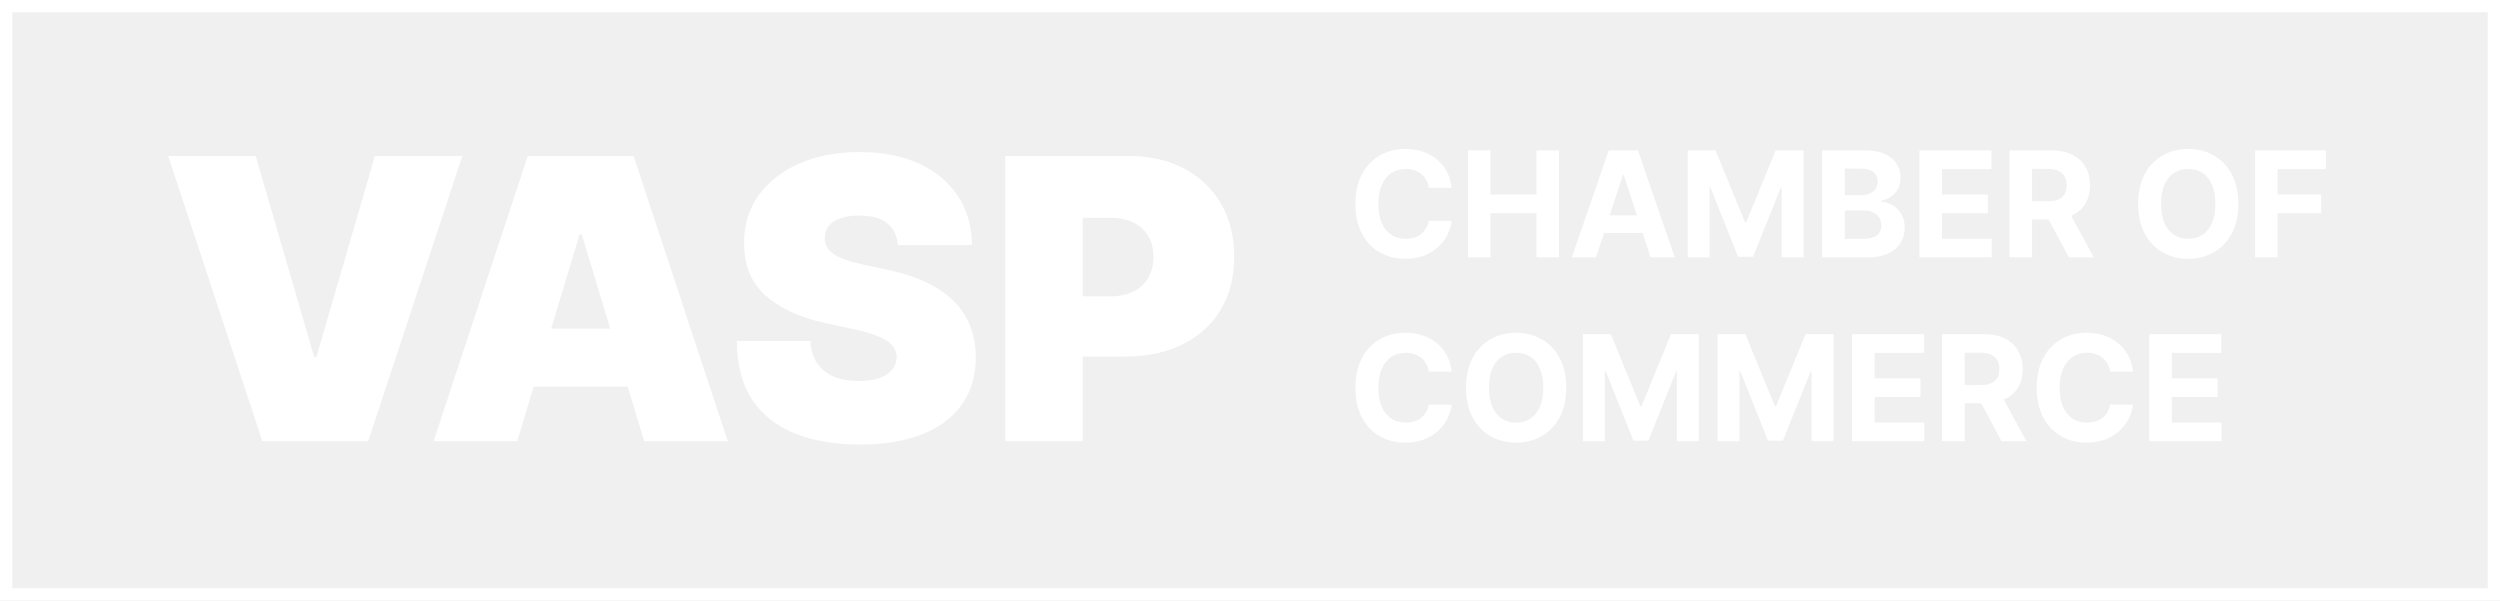
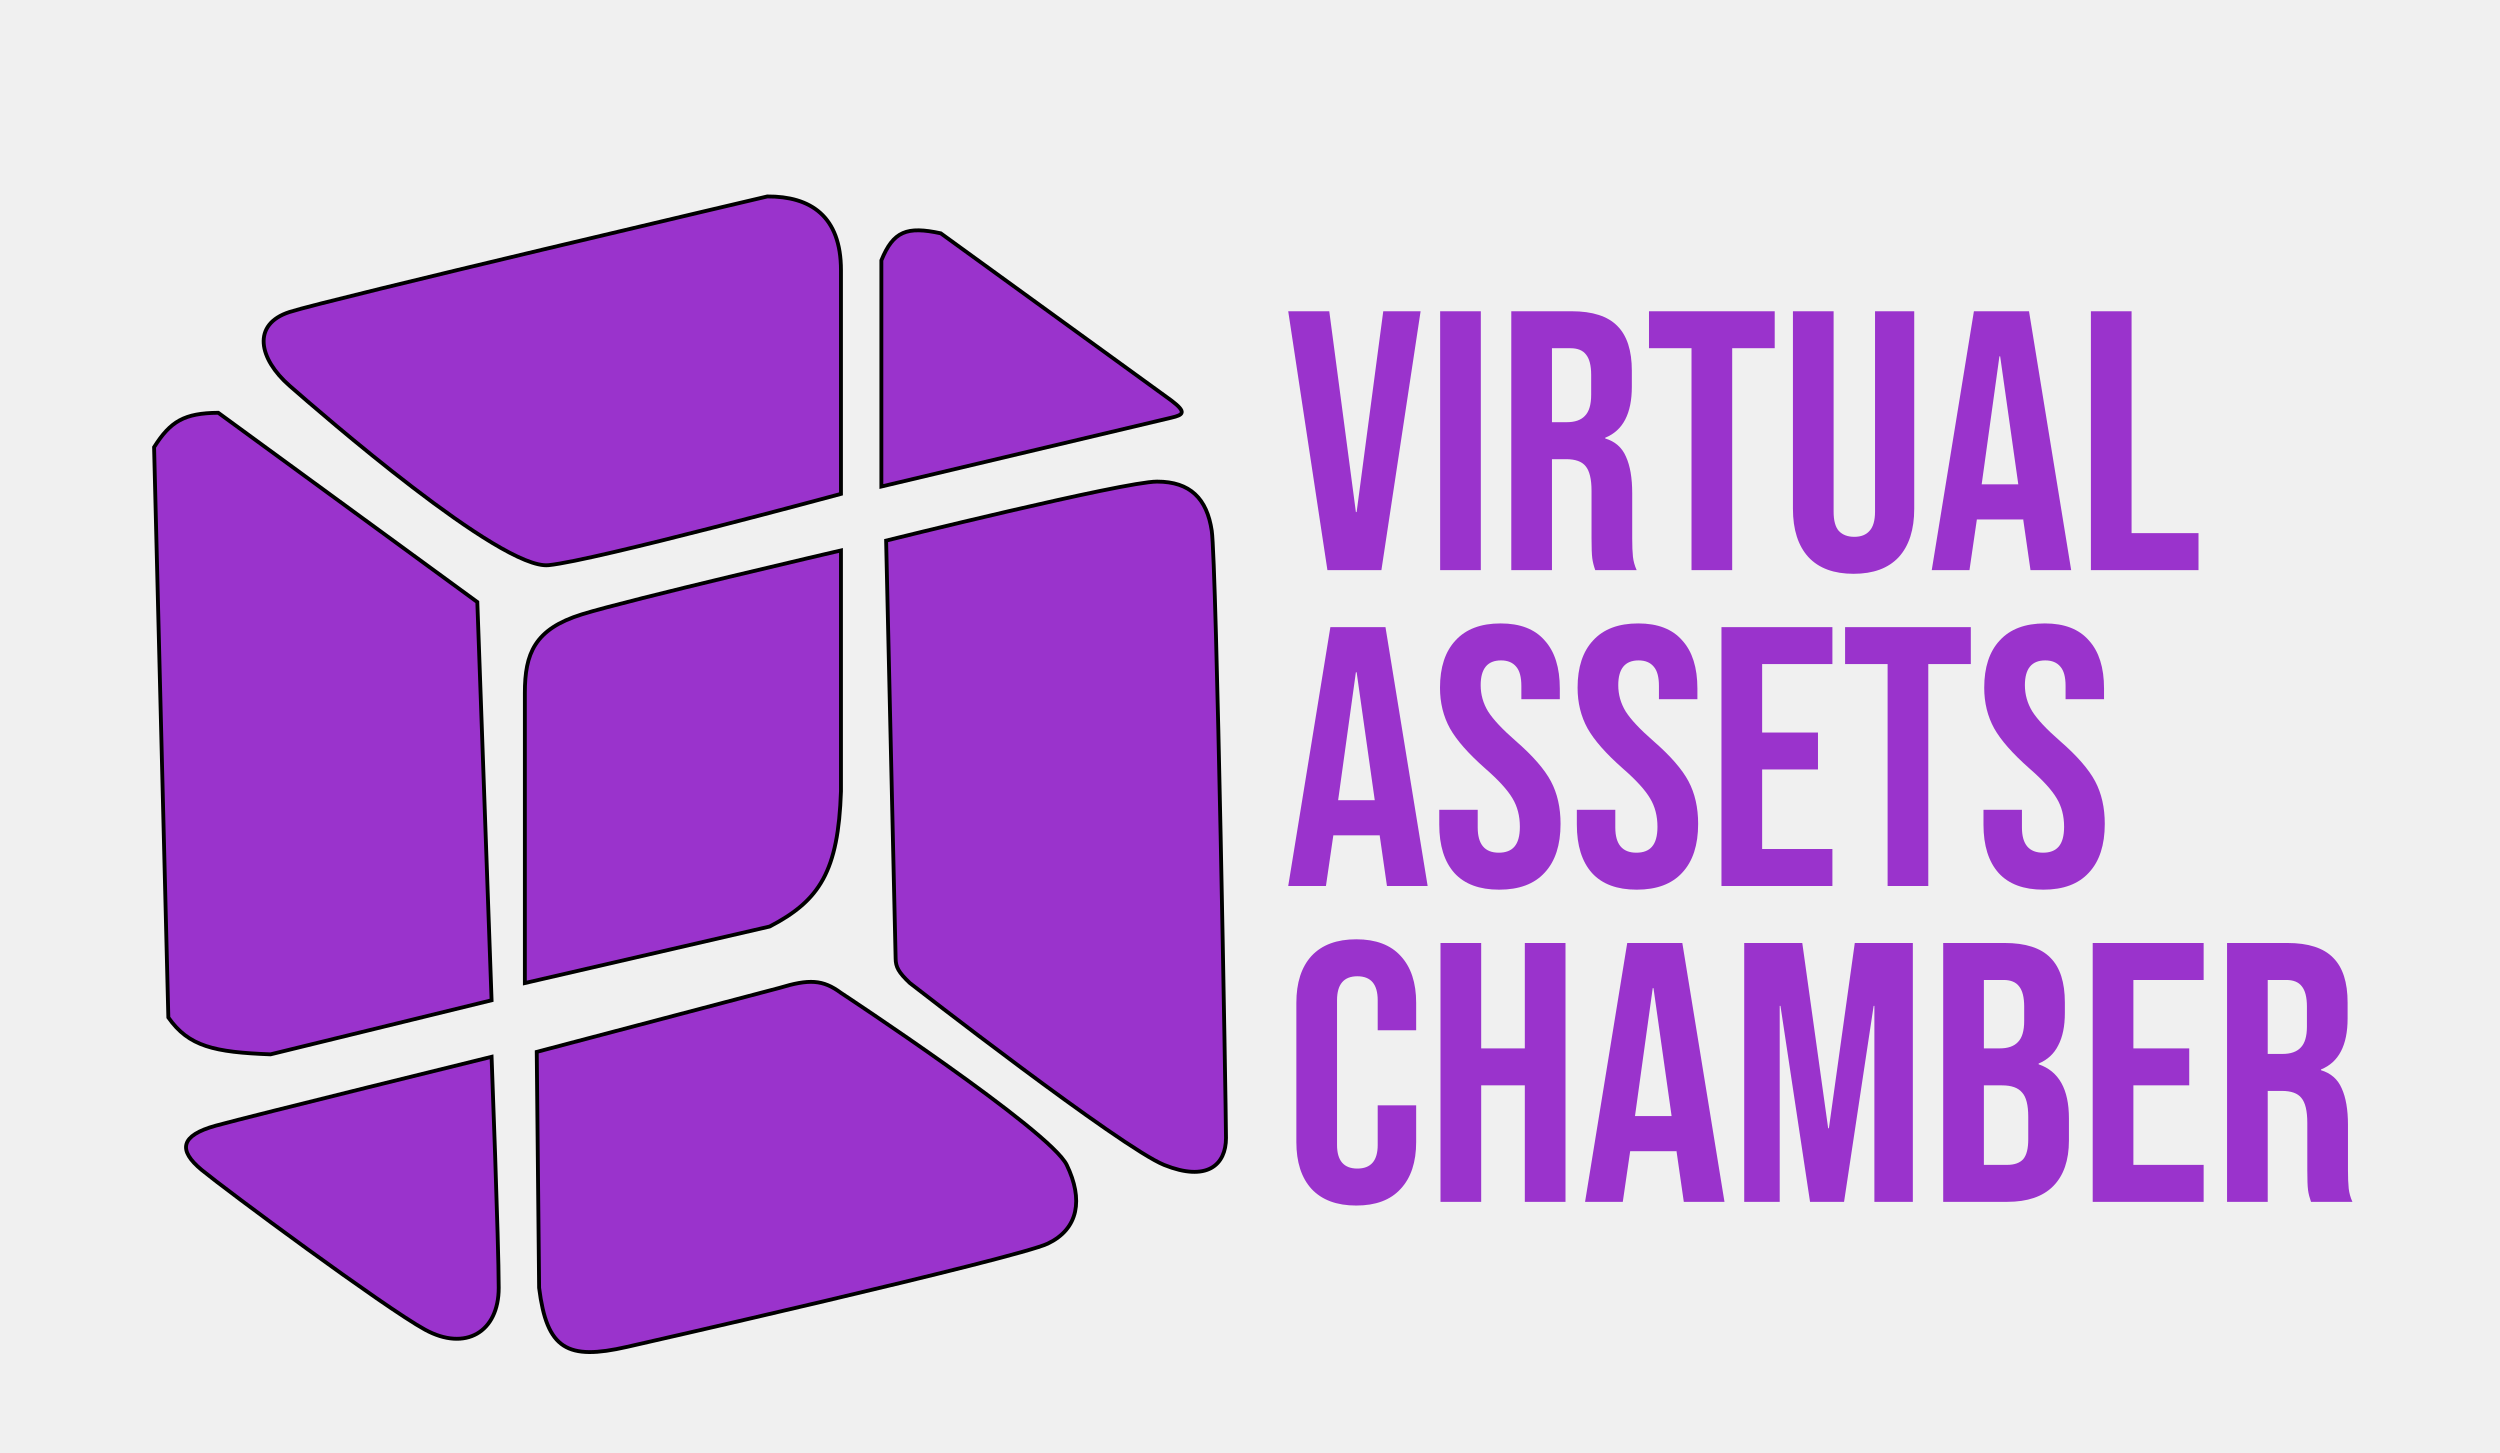
- <svg xmlns="http://www.w3.org/2000/svg" width="204" height="49" viewBox="0 0 204 49" fill="none">
-   <rect x="0.5" y="0.5" width="203" height="48" stroke="white" />
-   <path d="M20.864 12.727L25.636 29.136H25.818L30.591 12.727H37.727L30.046 36H21.409L13.727 12.727H20.864ZM42.202 36H35.383L43.065 12.727H51.702L59.383 36H52.565L47.474 19.136H47.293L42.202 36ZM40.929 26.818H53.747V31.546H40.929V26.818ZM73.264 20C73.204 19.242 72.919 18.651 72.412 18.227C71.912 17.803 71.151 17.591 70.128 17.591C69.476 17.591 68.942 17.671 68.526 17.829C68.117 17.981 67.813 18.189 67.617 18.454C67.419 18.72 67.317 19.023 67.31 19.364C67.294 19.644 67.344 19.898 67.457 20.125C67.579 20.345 67.768 20.546 68.026 20.727C68.283 20.901 68.613 21.061 69.014 21.204C69.416 21.349 69.893 21.477 70.446 21.591L72.355 22C73.643 22.273 74.745 22.633 75.662 23.079C76.579 23.526 77.329 24.053 77.912 24.659C78.495 25.258 78.923 25.932 79.196 26.682C79.476 27.432 79.62 28.25 79.628 29.136C79.62 30.667 79.238 31.962 78.48 33.023C77.722 34.083 76.639 34.89 75.23 35.443C73.829 35.996 72.143 36.273 70.173 36.273C68.151 36.273 66.385 35.974 64.878 35.375C63.378 34.776 62.211 33.856 61.378 32.614C60.552 31.364 60.135 29.765 60.128 27.818H66.128C66.166 28.53 66.344 29.129 66.662 29.614C66.98 30.099 67.427 30.466 68.003 30.716C68.586 30.966 69.279 31.091 70.082 31.091C70.757 31.091 71.321 31.008 71.776 30.841C72.23 30.674 72.575 30.443 72.81 30.148C73.044 29.852 73.166 29.515 73.173 29.136C73.166 28.78 73.048 28.47 72.821 28.204C72.601 27.932 72.238 27.689 71.73 27.477C71.222 27.258 70.537 27.053 69.673 26.864L67.355 26.364C65.294 25.917 63.669 25.171 62.48 24.125C61.298 23.072 60.711 21.636 60.719 19.818C60.711 18.341 61.105 17.049 61.901 15.943C62.704 14.829 63.813 13.962 65.23 13.341C66.654 12.72 68.287 12.409 70.128 12.409C72.007 12.409 73.632 12.723 75.003 13.352C76.374 13.981 77.431 14.867 78.173 16.011C78.923 17.148 79.302 18.477 79.31 20H73.264ZM82.031 36V12.727H92.077C93.804 12.727 95.315 13.068 96.611 13.75C97.906 14.432 98.914 15.39 99.633 16.625C100.353 17.86 100.713 19.303 100.713 20.954C100.713 22.621 100.342 24.064 99.599 25.284C98.865 26.504 97.831 27.443 96.497 28.102C95.171 28.761 93.622 29.091 91.849 29.091H85.849V24.182H90.577C91.319 24.182 91.952 24.053 92.474 23.796C93.005 23.53 93.41 23.155 93.69 22.671C93.978 22.186 94.122 21.614 94.122 20.954C94.122 20.288 93.978 19.72 93.69 19.25C93.41 18.773 93.005 18.409 92.474 18.159C91.952 17.901 91.319 17.773 90.577 17.773H88.349V36H82.031Z" fill="white" />
-   <path d="M118.459 15.328H116.592C116.558 15.087 116.489 14.872 116.384 14.685C116.278 14.494 116.143 14.332 115.979 14.199C115.814 14.065 115.624 13.963 115.408 13.892C115.195 13.821 114.963 13.786 114.713 13.786C114.261 13.786 113.868 13.898 113.533 14.122C113.197 14.344 112.938 14.668 112.753 15.094C112.568 15.517 112.476 16.031 112.476 16.636C112.476 17.259 112.568 17.781 112.753 18.204C112.94 18.628 113.202 18.947 113.537 19.163C113.872 19.379 114.26 19.487 114.7 19.487C114.947 19.487 115.176 19.454 115.386 19.389C115.599 19.324 115.788 19.229 115.953 19.104C116.118 18.976 116.254 18.821 116.362 18.639C116.473 18.457 116.55 18.25 116.592 18.017L118.459 18.026C118.411 18.426 118.29 18.812 118.097 19.185C117.906 19.554 117.649 19.885 117.325 20.178C117.004 20.467 116.621 20.697 116.175 20.868C115.732 21.035 115.23 21.119 114.67 21.119C113.892 21.119 113.196 20.943 112.582 20.591C111.972 20.239 111.489 19.729 111.134 19.061C110.781 18.393 110.605 17.585 110.605 16.636C110.605 15.685 110.784 14.875 111.142 14.207C111.5 13.54 111.986 13.031 112.599 12.682C113.213 12.329 113.903 12.153 114.67 12.153C115.176 12.153 115.645 12.224 116.077 12.367C116.511 12.508 116.896 12.716 117.232 12.989C117.567 13.258 117.839 13.589 118.05 13.982C118.263 14.374 118.399 14.822 118.459 15.328ZM119.782 21V12.273H121.627V15.874H125.373V12.273H127.214V21H125.373V17.395H121.627V21H119.782ZM130.239 21H128.262L131.275 12.273H133.653L136.661 21H134.684L132.498 14.267H132.43L130.239 21ZM130.116 17.57H134.786V19.01H130.116V17.57ZM137.712 12.273H139.987L142.391 18.136H142.493L144.896 12.273H147.172V21H145.382V15.32H145.31L143.051 20.957H141.832L139.574 15.298H139.501V21H137.712V12.273ZM148.692 21V12.273H152.186C152.828 12.273 153.364 12.368 153.793 12.558C154.222 12.749 154.544 13.013 154.76 13.351C154.976 13.686 155.084 14.072 155.084 14.51C155.084 14.851 155.016 15.151 154.88 15.409C154.743 15.665 154.556 15.875 154.317 16.04C154.081 16.202 153.811 16.317 153.507 16.385V16.47C153.84 16.484 154.151 16.578 154.441 16.751C154.733 16.925 154.971 17.168 155.152 17.48C155.334 17.79 155.425 18.159 155.425 18.588C155.425 19.051 155.31 19.465 155.08 19.828C154.853 20.189 154.516 20.474 154.07 20.685C153.624 20.895 153.074 21 152.421 21H148.692ZM150.537 19.491H152.042C152.556 19.491 152.931 19.393 153.167 19.197C153.402 18.999 153.52 18.734 153.52 18.405C153.52 18.163 153.462 17.95 153.346 17.766C153.229 17.581 153.063 17.436 152.847 17.331C152.634 17.226 152.38 17.173 152.084 17.173H150.537V19.491ZM150.537 15.925H151.905C152.158 15.925 152.382 15.881 152.578 15.793C152.777 15.702 152.934 15.574 153.047 15.409C153.164 15.244 153.222 15.047 153.222 14.817C153.222 14.501 153.11 14.247 152.885 14.054C152.664 13.861 152.348 13.764 151.939 13.764H150.537V15.925ZM156.626 21V12.273H162.506V13.794H158.471V15.874H162.204V17.395H158.471V19.479H162.523V21H156.626ZM163.973 21V12.273H167.417C168.076 12.273 168.638 12.391 169.104 12.626C169.573 12.859 169.929 13.19 170.174 13.619C170.421 14.046 170.544 14.547 170.544 15.124C170.544 15.703 170.419 16.202 170.169 16.619C169.919 17.034 169.557 17.352 169.083 17.574C168.611 17.796 168.04 17.906 167.37 17.906H165.064V16.423H167.071C167.424 16.423 167.716 16.375 167.949 16.278C168.182 16.182 168.355 16.037 168.469 15.844C168.586 15.651 168.644 15.411 168.644 15.124C168.644 14.834 168.586 14.589 168.469 14.391C168.355 14.192 168.181 14.041 167.945 13.939C167.712 13.834 167.418 13.781 167.063 13.781H165.819V21H163.973ZM168.686 17.028L170.855 21H168.819L166.696 17.028H168.686ZM182.646 16.636C182.646 17.588 182.465 18.398 182.104 19.065C181.746 19.733 181.258 20.243 180.638 20.595C180.022 20.945 179.329 21.119 178.559 21.119C177.783 21.119 177.087 20.943 176.471 20.591C175.854 20.239 175.367 19.729 175.009 19.061C174.651 18.393 174.472 17.585 174.472 16.636C174.472 15.685 174.651 14.875 175.009 14.207C175.367 13.54 175.854 13.031 176.471 12.682C177.087 12.329 177.783 12.153 178.559 12.153C179.329 12.153 180.022 12.329 180.638 12.682C181.258 13.031 181.746 13.54 182.104 14.207C182.465 14.875 182.646 15.685 182.646 16.636ZM180.775 16.636C180.775 16.02 180.683 15.5 180.498 15.077C180.316 14.653 180.059 14.332 179.727 14.114C179.394 13.895 179.005 13.786 178.559 13.786C178.113 13.786 177.724 13.895 177.391 14.114C177.059 14.332 176.8 14.653 176.616 15.077C176.434 15.5 176.343 16.02 176.343 16.636C176.343 17.253 176.434 17.773 176.616 18.196C176.8 18.619 177.059 18.94 177.391 19.159C177.724 19.378 178.113 19.487 178.559 19.487C179.005 19.487 179.394 19.378 179.727 19.159C180.059 18.94 180.316 18.619 180.498 18.196C180.683 17.773 180.775 17.253 180.775 16.636ZM184.012 21V12.273H189.791V13.794H185.858V15.874H189.407V17.395H185.858V21H184.012ZM118.459 30.328H116.592C116.558 30.087 116.489 29.872 116.384 29.685C116.278 29.494 116.143 29.332 115.979 29.199C115.814 29.065 115.624 28.963 115.408 28.892C115.195 28.821 114.963 28.785 114.713 28.785C114.261 28.785 113.868 28.898 113.533 29.122C113.197 29.344 112.938 29.668 112.753 30.094C112.568 30.517 112.476 31.031 112.476 31.636C112.476 32.258 112.568 32.781 112.753 33.205C112.94 33.628 113.202 33.947 113.537 34.163C113.872 34.379 114.26 34.487 114.7 34.487C114.947 34.487 115.176 34.455 115.386 34.389C115.599 34.324 115.788 34.229 115.953 34.104C116.118 33.976 116.254 33.821 116.362 33.639C116.473 33.457 116.55 33.25 116.592 33.017L118.459 33.026C118.411 33.426 118.29 33.812 118.097 34.185C117.906 34.554 117.649 34.885 117.325 35.178C117.004 35.467 116.621 35.697 116.175 35.868C115.732 36.035 115.23 36.119 114.67 36.119C113.892 36.119 113.196 35.943 112.582 35.591C111.972 35.239 111.489 34.729 111.134 34.061C110.781 33.394 110.605 32.585 110.605 31.636C110.605 30.685 110.784 29.875 111.142 29.207C111.5 28.54 111.986 28.031 112.599 27.682C113.213 27.329 113.903 27.153 114.67 27.153C115.176 27.153 115.645 27.224 116.077 27.366C116.511 27.509 116.896 27.716 117.232 27.989C117.567 28.259 117.839 28.59 118.05 28.982C118.263 29.374 118.399 29.822 118.459 30.328ZM127.802 31.636C127.802 32.588 127.621 33.398 127.261 34.065C126.903 34.733 126.414 35.243 125.795 35.595C125.178 35.945 124.485 36.119 123.715 36.119C122.94 36.119 122.244 35.943 121.627 35.591C121.011 35.239 120.523 34.729 120.165 34.061C119.808 33.394 119.629 32.585 119.629 31.636C119.629 30.685 119.808 29.875 120.165 29.207C120.523 28.54 121.011 28.031 121.627 27.682C122.244 27.329 122.94 27.153 123.715 27.153C124.485 27.153 125.178 27.329 125.795 27.682C126.414 28.031 126.903 28.54 127.261 29.207C127.621 29.875 127.802 30.685 127.802 31.636ZM125.931 31.636C125.931 31.02 125.839 30.5 125.654 30.077C125.472 29.653 125.215 29.332 124.883 29.114C124.55 28.895 124.161 28.785 123.715 28.785C123.269 28.785 122.88 28.895 122.548 29.114C122.215 29.332 121.957 29.653 121.772 30.077C121.59 30.5 121.499 31.02 121.499 31.636C121.499 32.253 121.59 32.773 121.772 33.196C121.957 33.619 122.215 33.94 122.548 34.159C122.88 34.378 123.269 34.487 123.715 34.487C124.161 34.487 124.55 34.378 124.883 34.159C125.215 33.94 125.472 33.619 125.654 33.196C125.839 32.773 125.931 32.253 125.931 31.636ZM129.169 27.273H131.444L133.848 33.136H133.95L136.353 27.273H138.629V36H136.839V30.32H136.767L134.508 35.957H133.289L131.031 30.298H130.958V36H129.169V27.273ZM140.149 27.273H142.425L144.828 33.136H144.93L147.334 27.273H149.609V36H147.82V30.32H147.747L145.489 35.957H144.27L142.011 30.298H141.939V36H140.149V27.273ZM151.13 36V27.273H157.01V28.794H152.975V30.874H156.708V32.395H152.975V34.479H157.027V36H151.13ZM158.477 36V27.273H161.92C162.58 27.273 163.142 27.391 163.608 27.626C164.077 27.859 164.433 28.19 164.678 28.619C164.925 29.046 165.048 29.547 165.048 30.124C165.048 30.703 164.923 31.202 164.673 31.619C164.423 32.034 164.061 32.352 163.587 32.574C163.115 32.795 162.544 32.906 161.874 32.906H159.568V31.423H161.575C161.928 31.423 162.22 31.375 162.453 31.278C162.686 31.182 162.859 31.037 162.973 30.844C163.089 30.651 163.148 30.41 163.148 30.124C163.148 29.834 163.089 29.59 162.973 29.391C162.859 29.192 162.685 29.041 162.449 28.939C162.216 28.834 161.922 28.781 161.567 28.781H160.322V36H158.477ZM163.19 32.028L165.359 36H163.322L161.2 32.028H163.19ZM174.053 30.328H172.186C172.152 30.087 172.082 29.872 171.977 29.685C171.872 29.494 171.737 29.332 171.572 29.199C171.408 29.065 171.217 28.963 171.001 28.892C170.788 28.821 170.557 28.785 170.307 28.785C169.855 28.785 169.462 28.898 169.126 29.122C168.791 29.344 168.531 29.668 168.347 30.094C168.162 30.517 168.07 31.031 168.07 31.636C168.07 32.258 168.162 32.781 168.347 33.205C168.534 33.628 168.795 33.947 169.131 34.163C169.466 34.379 169.854 34.487 170.294 34.487C170.541 34.487 170.77 34.455 170.98 34.389C171.193 34.324 171.382 34.229 171.547 34.104C171.712 33.976 171.848 33.821 171.956 33.639C172.067 33.457 172.143 33.25 172.186 33.017L174.053 33.026C174.004 33.426 173.884 33.812 173.69 34.185C173.5 34.554 173.243 34.885 172.919 35.178C172.598 35.467 172.214 35.697 171.768 35.868C171.325 36.035 170.824 36.119 170.264 36.119C169.486 36.119 168.79 35.943 168.176 35.591C167.565 35.239 167.082 34.729 166.727 34.061C166.375 33.394 166.199 32.585 166.199 31.636C166.199 30.685 166.378 29.875 166.736 29.207C167.094 28.54 167.58 28.031 168.193 27.682C168.807 27.329 169.497 27.153 170.264 27.153C170.77 27.153 171.239 27.224 171.67 27.366C172.105 27.509 172.49 27.716 172.825 27.989C173.161 28.259 173.433 28.59 173.643 28.982C173.857 29.374 173.993 29.822 174.053 30.328ZM175.376 36V27.273H181.256V28.794H177.221V30.874H180.954V32.395H177.221V34.479H181.273V36H175.376Z" fill="white" />
+ <svg xmlns="http://www.w3.org/2000/svg" width="649" height="377" viewBox="0 0 649 377" fill="none">
+   <path d="M56.659 107.156C47.849 107.252 44.274 109.325 40 116.089L43.702 264.136C48.989 271.681 55.625 273.157 70.233 273.708L127.614 259.669L123.912 156.292L56.659 107.156Z" fill="#9A33CC" stroke="black" />
+   <path d="M218.314 128.214C218.314 128.214 154.763 145.444 142.423 146.72C130.083 147.997 83.191 107.156 75.169 100.137C67.148 93.117 65.297 84.183 75.169 80.993C85.042 77.802 199.187 51 199.187 51C210.422 50.947 218.314 56.105 218.314 70.144V128.214Z" fill="#9A33CC" stroke="black" />
+   <path d="M228.803 126.3V67.591C231.904 60.011 235.386 58.654 244.228 60.572L304.077 103.965C308.152 107.049 307.183 107.709 304.077 108.432L228.803 126.3Z" fill="#9A33CC" stroke="black" />
+   <path d="M139.955 334.331L139.338 273.07L202.272 256.479C210.054 254.111 213.625 254.277 218.314 257.755C218.314 257.755 272.61 293.49 276.929 302.424C281.248 311.358 280.014 319.016 271.993 322.844C263.972 326.673 162.784 349.646 162.784 349.646C147.227 353.22 141.961 350.248 139.955 334.331Z" fill="#9A33CC" stroke="black" />
+   <path d="M129.465 334.331C129.465 322.844 127.614 274.346 127.614 274.346C127.614 274.346 65.297 289.661 56.042 292.214C46.787 294.767 46.17 298.595 52.34 303.7C58.51 308.805 99.849 339.436 110.338 345.179C120.827 350.922 129.465 345.817 129.465 334.331Z" fill="#9A33CC" stroke="black" />
+   <path d="M300.375 125.023C291.737 125.023 230.037 140.339 230.037 140.339L232.505 248.821C232.529 251.032 233.247 252.408 236.207 255.202C236.207 255.202 291.12 297.957 302.226 302.424C313.333 306.891 318.269 302.424 318.269 295.405C318.269 288.385 315.801 146.082 314.567 137.786C313.333 129.49 309.013 125.023 300.375 125.023Z" fill="#9A33CC" stroke="black" />
+   <path d="M151.061 159.482C163.401 155.654 218.314 142.891 218.314 142.891V205.428C217.613 226.165 212.806 233.779 199.804 240.525L136.253 255.202V179.903C136.253 169.693 138.721 163.311 151.061 159.482Z" fill="#9A33CC" stroke="black" />
+   <path d="M334.421 80.8H345.077L351.989 132.928H352.181L359.093 80.8H368.789L358.613 148H344.597L334.421 80.8ZM373.861 80.8H384.421V148H373.861V80.8ZM392.33 80.8H407.978C413.418 80.8 417.386 82.08 419.882 84.64C422.378 87.136 423.626 91.008 423.626 96.256V100.384C423.626 107.36 421.322 111.776 416.714 113.632V113.824C419.274 114.592 421.066 116.16 422.09 118.528C423.178 120.896 423.722 124.064 423.722 128.032V139.84C423.722 141.76 423.786 143.328 423.914 144.544C424.042 145.696 424.362 146.848 424.874 148H414.122C413.738 146.912 413.482 145.888 413.354 144.928C413.226 143.968 413.162 142.24 413.162 139.744V127.456C413.162 124.384 412.65 122.24 411.626 121.024C410.666 119.808 408.97 119.2 406.538 119.2H402.89V148H392.33V80.8ZM406.73 109.6C408.842 109.6 410.41 109.056 411.434 107.968C412.522 106.88 413.066 105.056 413.066 102.496V97.312C413.066 94.88 412.618 93.12 411.722 92.032C410.89 90.944 409.546 90.4 407.69 90.4H402.89V109.6H406.73ZM439.117 90.4H428.077V80.8H460.717V90.4H449.677V148H439.117V90.4ZM481.19 148.96C476.07 148.96 472.166 147.52 469.478 144.64C466.79 141.696 465.446 137.504 465.446 132.064V80.8H476.006V132.832C476.006 135.136 476.454 136.8 477.35 137.824C478.31 138.848 479.654 139.36 481.382 139.36C483.11 139.36 484.422 138.848 485.318 137.824C486.278 136.8 486.758 135.136 486.758 132.832V80.8H496.934V132.064C496.934 137.504 495.59 141.696 492.902 144.64C490.214 147.52 486.31 148.96 481.19 148.96ZM512.427 80.8H526.731L537.675 148H527.115L525.195 134.656V134.848H513.195L511.275 148H501.483L512.427 80.8ZM523.947 125.728L519.243 92.512H519.051L514.443 125.728H523.947ZM542.798 80.8H553.358V138.4H570.734V148H542.798V80.8ZM345.365 162.8H359.669L370.613 230H360.053L358.133 216.656V216.848H346.133L344.213 230H334.421L345.365 162.8ZM356.885 207.728L352.181 174.512H351.989L347.381 207.728H356.885ZM389.183 230.96C384.063 230.96 380.191 229.52 377.567 226.64C374.943 223.696 373.631 219.504 373.631 214.064V210.224H383.615V214.832C383.615 219.184 385.439 221.36 389.087 221.36C390.879 221.36 392.223 220.848 393.119 219.824C394.079 218.736 394.559 217.008 394.559 214.64C394.559 211.824 393.919 209.36 392.639 207.248C391.359 205.072 388.991 202.48 385.535 199.472C381.183 195.632 378.143 192.176 376.415 189.104C374.687 185.968 373.823 182.448 373.823 178.544C373.823 173.232 375.167 169.136 377.855 166.256C380.543 163.312 384.447 161.84 389.567 161.84C394.623 161.84 398.431 163.312 400.991 166.256C403.615 169.136 404.927 173.296 404.927 178.736V181.52H394.943V178.064C394.943 175.76 394.495 174.096 393.599 173.072C392.703 171.984 391.391 171.44 389.663 171.44C386.143 171.44 384.383 173.584 384.383 177.872C384.383 180.304 385.023 182.576 386.303 184.688C387.647 186.8 390.047 189.36 393.503 192.368C397.919 196.208 400.959 199.696 402.623 202.832C404.287 205.968 405.119 209.648 405.119 213.872C405.119 219.376 403.743 223.6 400.991 226.544C398.303 229.488 394.367 230.96 389.183 230.96ZM424.901 230.96C419.781 230.96 415.909 229.52 413.285 226.64C410.661 223.696 409.349 219.504 409.349 214.064V210.224H419.333V214.832C419.333 219.184 421.157 221.36 424.805 221.36C426.597 221.36 427.941 220.848 428.837 219.824C429.797 218.736 430.277 217.008 430.277 214.64C430.277 211.824 429.637 209.36 428.357 207.248C427.077 205.072 424.709 202.48 421.253 199.472C416.901 195.632 413.861 192.176 412.133 189.104C410.405 185.968 409.541 182.448 409.541 178.544C409.541 173.232 410.885 169.136 413.573 166.256C416.261 163.312 420.165 161.84 425.285 161.84C430.341 161.84 434.149 163.312 436.709 166.256C439.333 169.136 440.645 173.296 440.645 178.736V181.52H430.661V178.064C430.661 175.76 430.213 174.096 429.317 173.072C428.421 171.984 427.109 171.44 425.381 171.44C421.861 171.44 420.101 173.584 420.101 177.872C420.101 180.304 420.741 182.576 422.021 184.688C423.365 186.8 425.765 189.36 429.221 192.368C433.637 196.208 436.677 199.696 438.341 202.832C440.005 205.968 440.837 209.648 440.837 213.872C440.837 219.376 439.461 223.6 436.709 226.544C434.021 229.488 430.085 230.96 424.901 230.96ZM446.892 162.8H475.692V172.4H457.452V190.16H471.948V199.76H457.452V220.4H475.692V230H446.892V162.8ZM490.023 172.4H478.983V162.8H511.623V172.4H500.583V230H490.023V172.4ZM530.464 230.96C525.344 230.96 521.472 229.52 518.848 226.64C516.224 223.696 514.912 219.504 514.912 214.064V210.224H524.896V214.832C524.896 219.184 526.72 221.36 530.368 221.36C532.16 221.36 533.504 220.848 534.4 219.824C535.36 218.736 535.84 217.008 535.84 214.64C535.84 211.824 535.2 209.36 533.92 207.248C532.64 205.072 530.272 202.48 526.816 199.472C522.464 195.632 519.424 192.176 517.696 189.104C515.968 185.968 515.104 182.448 515.104 178.544C515.104 173.232 516.448 169.136 519.136 166.256C521.824 163.312 525.728 161.84 530.848 161.84C535.904 161.84 539.712 163.312 542.272 166.256C544.896 169.136 546.208 173.296 546.208 178.736V181.52H536.224V178.064C536.224 175.76 535.776 174.096 534.88 173.072C533.984 171.984 532.672 171.44 530.944 171.44C527.424 171.44 525.664 173.584 525.664 177.872C525.664 180.304 526.304 182.576 527.584 184.688C528.928 186.8 531.328 189.36 534.784 192.368C539.2 196.208 542.24 199.696 543.904 202.832C545.568 205.968 546.4 209.648 546.4 213.872C546.4 219.376 545.024 223.6 542.272 226.544C539.584 229.488 535.648 230.96 530.464 230.96ZM352.085 312.96C347.029 312.96 343.157 311.52 340.469 308.64C337.845 305.76 336.533 301.696 336.533 296.448V260.352C336.533 255.104 337.845 251.04 340.469 248.16C343.157 245.28 347.029 243.84 352.085 243.84C357.141 243.84 360.981 245.28 363.605 248.16C366.293 251.04 367.637 255.104 367.637 260.352V267.456H357.653V259.68C357.653 255.52 355.893 253.44 352.373 253.44C348.853 253.44 347.093 255.52 347.093 259.68V297.216C347.093 301.312 348.853 303.36 352.373 303.36C355.893 303.36 357.653 301.312 357.653 297.216V286.944H367.637V296.448C367.637 301.696 366.293 305.76 363.605 308.64C360.981 311.52 357.141 312.96 352.085 312.96ZM373.955 244.8H384.515V272.16H395.843V244.8H406.403V312H395.843V281.76H384.515V312H373.955V244.8ZM422.427 244.8H436.731L447.675 312H437.115L435.195 298.656V298.848H423.195L421.275 312H411.483L422.427 244.8ZM433.947 289.728L429.243 256.512H429.051L424.443 289.728H433.947ZM452.798 244.8H467.87L474.59 292.896H474.782L481.502 244.8H496.574V312H486.59V261.12H486.398L478.718 312H469.886L462.206 261.12H462.014V312H452.798V244.8ZM504.455 244.8H520.391C525.831 244.8 529.799 246.08 532.295 248.64C534.791 251.136 536.039 255.008 536.039 260.256V262.944C536.039 266.4 535.463 269.216 534.311 271.392C533.223 273.568 531.527 275.136 529.223 276.096V276.288C534.471 278.08 537.095 282.752 537.095 290.304V296.064C537.095 301.248 535.719 305.216 532.967 307.968C530.279 310.656 526.311 312 521.063 312H504.455V244.8ZM519.143 272.16C521.255 272.16 522.823 271.616 523.847 270.528C524.935 269.44 525.479 267.616 525.479 265.056V261.312C525.479 258.88 525.031 257.12 524.135 256.032C523.303 254.944 521.959 254.4 520.103 254.4H515.015V272.16H519.143ZM521.063 302.4C522.919 302.4 524.295 301.92 525.191 300.96C526.087 299.936 526.535 298.208 526.535 295.776V289.92C526.535 286.848 525.991 284.736 524.903 283.584C523.879 282.368 522.151 281.76 519.719 281.76H515.015V302.4H521.063ZM543.267 244.8H572.067V254.4H553.827V272.16H568.323V281.76H553.827V302.4H572.067V312H543.267V244.8ZM578.142 244.8H593.79C599.23 244.8 603.198 246.08 605.694 248.64C608.19 251.136 609.438 255.008 609.438 260.256V264.384C609.438 271.36 607.134 275.776 602.526 277.632V277.824C605.086 278.592 606.878 280.16 607.902 282.528C608.99 284.896 609.534 288.064 609.534 292.032V303.84C609.534 305.76 609.598 307.328 609.726 308.544C609.854 309.696 610.174 310.848 610.686 312H599.934C599.55 310.912 599.294 309.888 599.166 308.928C599.038 307.968 598.974 306.24 598.974 303.744V291.456C598.974 288.384 598.462 286.24 597.438 285.024C596.478 283.808 594.782 283.2 592.35 283.2H588.702V312H578.142V244.8ZM592.542 273.6C594.654 273.6 596.222 273.056 597.246 271.968C598.334 270.88 598.878 269.056 598.878 266.496V261.312C598.878 258.88 598.43 257.12 597.534 256.032C596.702 254.944 595.358 254.4 593.502 254.4H588.702V273.6H592.542Z" fill="#9A33CC" />
</svg>
